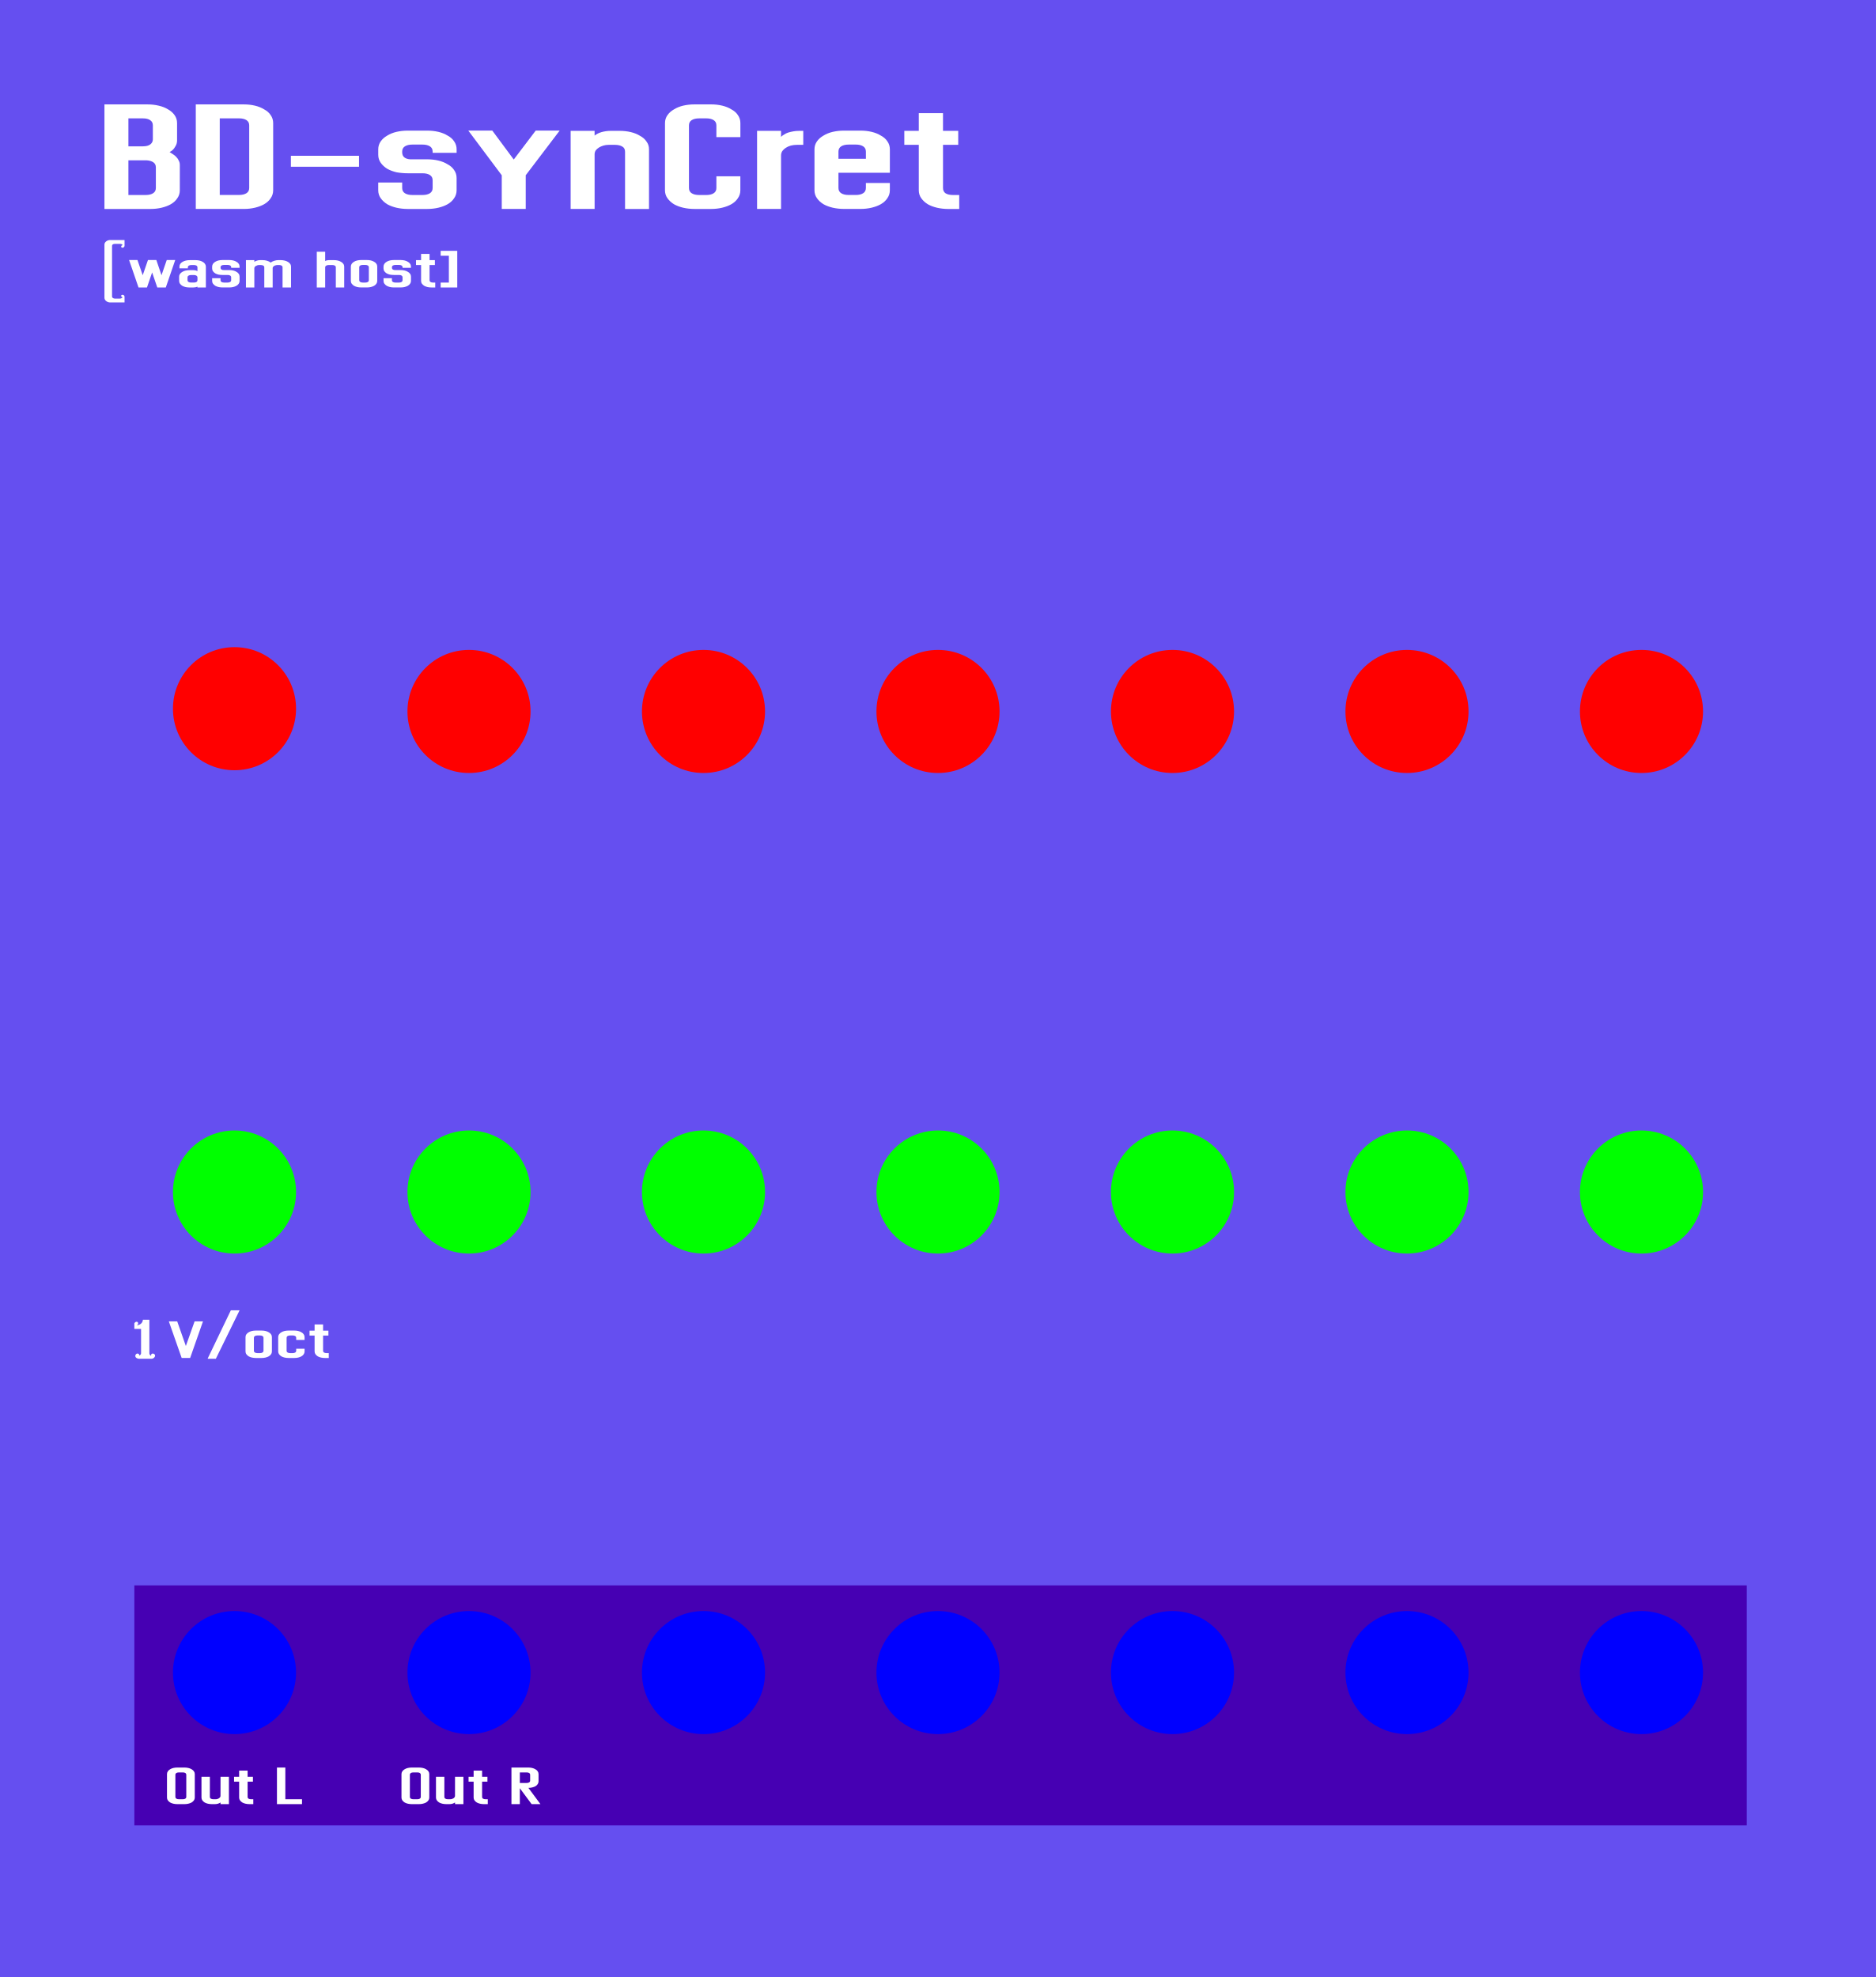
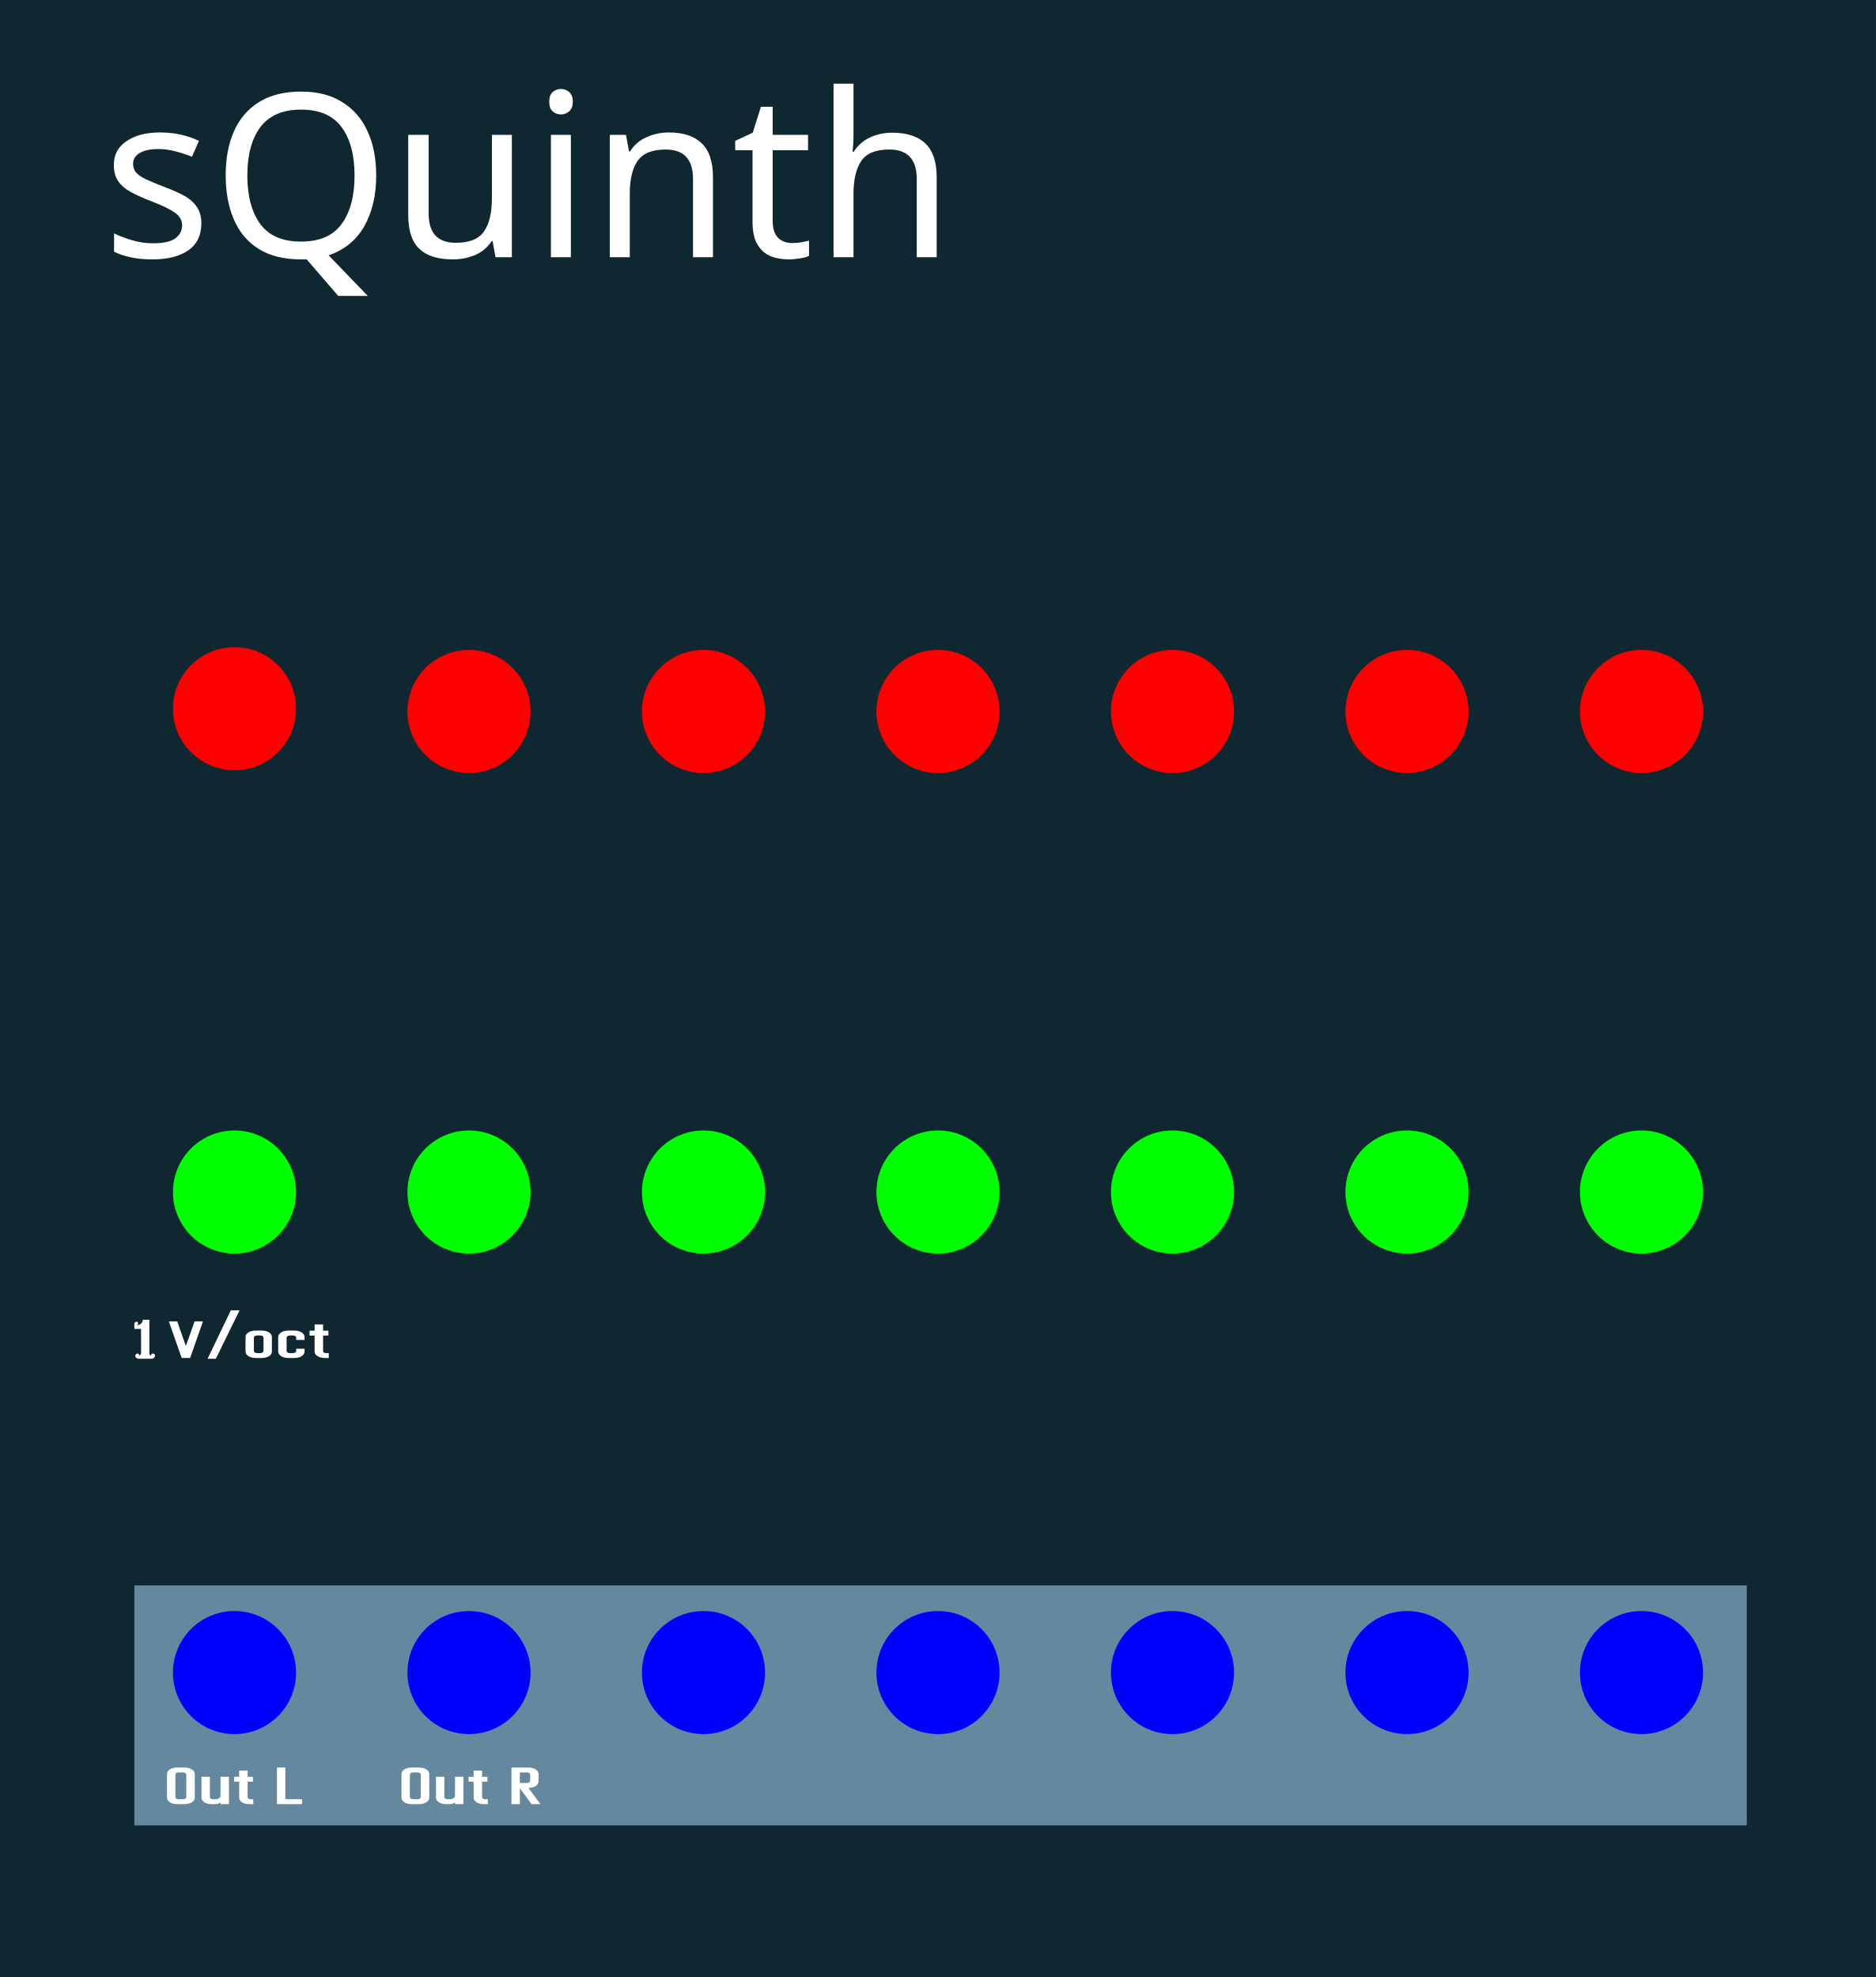
<svg xmlns="http://www.w3.org/2000/svg" width="121.92mm" height="128.5mm" viewBox="0 0 121.92 128.5" version="1.1" id="svg8" xml:space="preserve">
  <defs id="defs2" />
  <g id="layer1" transform="translate(0,-168.5)" style="display:inline">
-     <rect style="display:inline;opacity:1;vector-effect:none;fill:#654ff0;fill-opacity:1;fill-rule:evenodd;stroke:none;stroke-width:1.299;stroke-linecap:butt;stroke-linejoin:miter;stroke-miterlimit:4;stroke-dasharray:none;stroke-dashoffset:0;stroke-opacity:1;paint-order:normal" id="rect420" width="121.92" height="128.5" x="-7.1054274e-15" y="168.5" />
-     <rect style="display:inline;fill:#4600b3;fill-opacity:1;stroke-width:0.265" id="rect5" width="104.792" height="15.599" x="8.731" y="271.547" />
+     <rect style="display:inline;opacity:1;vector-effect:none;fill:#0f2731;fill-opacity:1;fill-rule:evenodd;stroke:none;stroke-width:1.299;stroke-linecap:butt;stroke-linejoin:miter;stroke-miterlimit:4;stroke-dasharray:none;stroke-dashoffset:0;stroke-opacity:1;paint-order:normal" id="rect420" width="121.92" height="128.5" x="-7.1054274e-15" y="168.5" />
+     <rect style="display:inline;fill:#64889e;fill-opacity:1;stroke-width:0.265" id="rect5" width="104.792" height="15.599" x="8.731" y="271.547" />
    <path d="m 9.037,256.816 q -0.085,0 -0.165,-0.051 -0.079,-0.051 -0.079,-0.136 0,-0.062 0.045,-0.108 0.04,-0.045 0.097,-0.045 0.045,0 0.085,0.034 0.028,0.017 0.028,0.062 0,0.011 -0.011,0.034 h -0.006 q 0.034,0 0.085,-0.04 0.051,-0.04 0.051,-0.102 V 254.875 H 8.731 v -0.363 q 0.023,-0.045 0.057,-0.068 0.04,-0.034 0.079,-0.034 0.108,0 0.108,0.102 0,0.108 -0.085,0.108 v 0.017 q 0.142,0 0.267,-0.097 0.114,-0.097 0.131,-0.261 h 0.42 v 2.186 q 0,0.062 0.04,0.102 0.051,0.04 0.04,0.04 0.057,0.028 0.04,0.017 -0.011,-0.034 -0.011,-0.051 0,-0.045 0.034,-0.062 0.028,-0.034 0.074,-0.034 0.062,0 0.108,0.04 0.045,0.04 0.045,0.085 0,0.091 -0.074,0.153 -0.074,0.062 -0.165,0.062 H 9.037 Z m 2.77,-0.051 -0.835,-2.379 h 0.545 l 0.562,1.601 0.568,-1.601 h 0.545 l -0.835,2.379 z m 1.697,0.023 1.499,-3.122 h 0.568 l -1.544,3.151 h -0.522 z m 2.452,-1.379 q 0,-0.102 0.057,-0.182 0.057,-0.08 0.148,-0.131 0.091,-0.057 0.21,-0.085 0.125,-0.028 0.255,-0.028 h 0.38 q 0.131,0 0.25,0.028 0.119,0.028 0.21,0.085 0.097,0.051 0.148,0.131 0.057,0.08 0.057,0.182 v 0.931 q 0,0.102 -0.057,0.182 -0.051,0.08 -0.148,0.136 -0.091,0.051 -0.21,0.08 -0.119,0.028 -0.25,0.028 h -0.38 q -0.131,0 -0.255,-0.028 -0.119,-0.028 -0.21,-0.08 -0.091,-0.057 -0.148,-0.136 -0.057,-0.08 -0.057,-0.182 z m 1.169,0.051 q 0,-0.08 -0.062,-0.119 -0.062,-0.04 -0.165,-0.04 h -0.165 q -0.108,0 -0.17,0.04 -0.062,0.04 -0.062,0.119 v 0.829 q 0,0.08 0.062,0.119 0.062,0.04 0.17,0.04 h 0.165 q 0.102,0 0.165,-0.04 0.062,-0.04 0.062,-0.119 z m 0.954,-0.051 q 0,-0.102 0.057,-0.182 0.057,-0.08 0.148,-0.131 0.091,-0.057 0.21,-0.085 0.125,-0.028 0.255,-0.028 h 0.38 q 0.131,0 0.25,0.028 0.119,0.028 0.21,0.085 0.097,0.051 0.148,0.131 0.057,0.08 0.057,0.182 v 0.182 H 19.25 v -0.131 q 0,-0.08 -0.062,-0.119 -0.062,-0.04 -0.165,-0.04 h -0.165 q -0.108,0 -0.17,0.04 -0.062,0.04 -0.062,0.119 v 0.829 q 0,0.08 0.062,0.119 0.062,0.04 0.17,0.04 h 0.165 q 0.102,0 0.165,-0.04 0.062,-0.04 0.062,-0.119 v -0.125 h 0.545 v 0.176 q 0,0.102 -0.057,0.182 -0.051,0.08 -0.148,0.136 -0.091,0.051 -0.21,0.08 -0.119,0.028 -0.25,0.028 h -0.38 q -0.131,0 -0.255,-0.028 -0.119,-0.028 -0.21,-0.08 -0.091,-0.057 -0.148,-0.136 -0.057,-0.08 -0.057,-0.182 z m 3.264,-0.42 v 0.318 h -0.346 v 0.982 q 0,0.08 0.057,0.119 0.062,0.04 0.17,0.04 h 0.142 v 0.318 h -0.25 q -0.131,0 -0.255,-0.028 -0.119,-0.028 -0.21,-0.08 -0.091,-0.057 -0.148,-0.136 -0.057,-0.08 -0.057,-0.182 v -1.033 h -0.329 v -0.318 h 0.329 v -0.403 h 0.551 v 0.403 z" id="text4" style="font-size:4.939px;font-family:Dhurjati;-inkscape-font-specification:'Dhurjati, Normal';fill:#ffffff;stroke-width:0.265" aria-label="1V/oct" />
    <path d="m 10.852,283.811 q 0,-0.102 0.057,-0.182 0.057,-0.08 0.148,-0.131 0.091,-0.057 0.21,-0.085 0.125,-0.028 0.255,-0.028 h 0.466 q 0.131,0 0.25,0.028 0.125,0.028 0.216,0.085 0.091,0.051 0.148,0.131 0.057,0.08 0.057,0.182 v 1.527 q 0,0.102 -0.057,0.182 -0.057,0.08 -0.148,0.136 -0.091,0.051 -0.216,0.08 -0.119,0.028 -0.25,0.028 h -0.466 q -0.131,0 -0.255,-0.028 -0.119,-0.028 -0.21,-0.08 -0.091,-0.057 -0.148,-0.136 -0.057,-0.08 -0.057,-0.182 z m 1.255,0.051 q 0,-0.08 -0.062,-0.119 -0.057,-0.04 -0.165,-0.04 h -0.25 q -0.108,0 -0.17,0.04 -0.062,0.04 -0.062,0.119 v 1.425 q 0,0.08 0.062,0.119 0.062,0.04 0.17,0.04 h 0.25 q 0.108,0 0.165,-0.04 0.062,-0.04 0.062,-0.119 z m 2.225,0.125 h 0.545 v 1.777 h -0.545 v -0.108 q -0.062,0.045 -0.165,0.08 -0.097,0.028 -0.199,0.028 h -0.204 q -0.131,0 -0.255,-0.028 -0.119,-0.028 -0.21,-0.08 -0.091,-0.057 -0.148,-0.136 -0.057,-0.08 -0.057,-0.182 v -1.351 h 0.545 v 1.3 q 0,0.08 0.062,0.119 0.062,0.04 0.17,0.04 h 0.142 q 0.062,0 0.119,-0.017 0.057,-0.017 0.102,-0.045 0.045,-0.034 0.068,-0.068 0.028,-0.04 0.028,-0.085 z m 2.106,0 v 0.318 h -0.346 v 0.982 q 0,0.08 0.057,0.119 0.062,0.04 0.17,0.04 h 0.142 v 0.318 h -0.25 q -0.131,0 -0.255,-0.028 -0.119,-0.028 -0.21,-0.08 -0.091,-0.057 -0.148,-0.136 -0.057,-0.08 -0.057,-0.182 v -1.033 h -0.329 v -0.318 h 0.329 v -0.403 h 0.551 v 0.403 z m 3.19,1.777 h -1.629 v -2.379 h 0.545 v 2.061 h 1.084 z" id="text4-3" style="font-size:4.939px;font-family:Dhurjati;-inkscape-font-specification:'Dhurjati, Normal';fill:#ffffff;stroke-width:0.265" aria-label="Out L" />
    <path d="m 26.092,283.811 q 0,-0.102 0.057,-0.182 0.057,-0.08 0.148,-0.131 0.091,-0.057 0.21,-0.085 0.125,-0.028 0.255,-0.028 h 0.466 q 0.131,0 0.25,0.028 0.125,0.028 0.216,0.085 0.091,0.051 0.148,0.131 0.057,0.08 0.057,0.182 v 1.527 q 0,0.102 -0.057,0.182 -0.057,0.08 -0.148,0.136 -0.091,0.051 -0.216,0.08 -0.119,0.028 -0.25,0.028 h -0.466 q -0.131,0 -0.255,-0.028 -0.119,-0.028 -0.21,-0.08 -0.091,-0.057 -0.148,-0.136 -0.057,-0.08 -0.057,-0.182 z m 1.255,0.051 q 0,-0.08 -0.062,-0.119 -0.057,-0.04 -0.165,-0.04 h -0.25 q -0.108,0 -0.17,0.04 -0.062,0.04 -0.062,0.119 v 1.425 q 0,0.08 0.062,0.119 0.062,0.04 0.17,0.04 h 0.25 q 0.108,0 0.165,-0.04 0.062,-0.04 0.062,-0.119 z m 2.225,0.125 h 0.545 v 1.777 h -0.545 v -0.108 q -0.062,0.045 -0.165,0.08 -0.097,0.028 -0.199,0.028 h -0.204 q -0.131,0 -0.255,-0.028 -0.119,-0.028 -0.21,-0.08 -0.091,-0.057 -0.148,-0.136 -0.057,-0.08 -0.057,-0.182 v -1.351 h 0.545 v 1.3 q 0,0.08 0.062,0.119 0.062,0.04 0.17,0.04 h 0.142 q 0.062,0 0.119,-0.017 0.057,-0.017 0.102,-0.045 0.045,-0.034 0.068,-0.068 0.028,-0.04 0.028,-0.085 z m 2.106,0 v 0.318 h -0.346 v 0.982 q 0,0.08 0.057,0.119 0.062,0.04 0.17,0.04 h 0.142 v 0.318 h -0.25 q -0.131,0 -0.255,-0.028 -0.119,-0.028 -0.21,-0.08 -0.091,-0.057 -0.148,-0.136 -0.057,-0.08 -0.057,-0.182 v -1.033 h -0.329 v -0.318 h 0.329 v -0.403 h 0.551 v 0.403 z m 2.662,0.721 0.783,1.056 h -0.573 l -0.766,-1.033 v 1.033 h -0.545 v -2.379 h 1.096 q 0.131,0 0.25,0.028 0.119,0.028 0.21,0.085 0.097,0.051 0.148,0.131 0.057,0.08 0.057,0.182 v 0.471 q 0,0.102 -0.057,0.182 -0.051,0.08 -0.142,0.136 -0.091,0.051 -0.216,0.08 -0.119,0.028 -0.244,0.028 z m 0.114,-0.846 q 0,-0.08 -0.062,-0.119 -0.062,-0.04 -0.17,-0.04 h -0.437 v 0.687 h 0.437 q 0.108,0 0.17,-0.04 0.062,-0.04 0.062,-0.119 z" id="text4-3-7" style="font-size:4.939px;font-family:Dhurjati;-inkscape-font-specification:'Dhurjati, Normal';fill:#ffffff;stroke-width:0.265" aria-label="Out R" />
-     <path d="m 11.686,12.366 q 0,0.292 -0.162,0.519 -0.146,0.227 -0.422,0.389 -0.26,0.146 -0.6,0.227 -0.341,0.081 -0.714,0.081 H 6.788 V 6.786 H 9.594 q 0.373,0 0.714,0.081 0.357,0.081 0.616,0.243 0.26,0.146 0.422,0.373 0.162,0.227 0.162,0.519 v 1.135 q 0,0.097 -0.032,0.211 -0.032,0.097 -0.097,0.195 -0.049,0.097 -0.146,0.195 -0.081,0.081 -0.211,0.146 0.114,0.065 0.227,0.146 0.13,0.081 0.227,0.195 0.097,0.097 0.146,0.227 0.065,0.114 0.065,0.276 z m -2.206,0.308 q 0.292,0 0.47,-0.114 Q 10.129,12.447 10.129,12.22 V 10.874 q 0,-0.211 -0.162,-0.324 Q 9.805,10.436 9.513,10.419 H 8.345 v 2.255 z M 9.934,9.057 V 8.149 q 0,-0.227 -0.178,-0.341 Q 9.594,7.694 9.286,7.694 h -0.941 v 1.817 h 0.941 q 0.324,0 0.487,-0.13 Q 9.934,9.252 9.934,9.057 Z M 15.855,6.786 q 0.373,0 0.714,0.081 0.341,0.081 0.6,0.243 0.276,0.146 0.422,0.373 0.162,0.227 0.162,0.519 v 4.363 q 0,0.292 -0.162,0.519 -0.146,0.227 -0.422,0.389 -0.26,0.146 -0.6,0.227 -0.341,0.081 -0.714,0.081 H 12.724 V 6.786 Z m 0.341,1.362 q 0,-0.227 -0.178,-0.341 -0.178,-0.114 -0.487,-0.114 h -1.249 v 4.979 h 1.249 q 0.308,0 0.487,-0.114 0.178,-0.114 0.178,-0.341 z m 2.709,2.692 v -0.714 h 4.428 v 0.714 h -4.428 z m 7.591,0.422 q -0.373,0 -0.73,-0.065 -0.341,-0.081 -0.6,-0.227 -0.26,-0.162 -0.422,-0.389 -0.162,-0.227 -0.162,-0.519 V 9.706 q 0,-0.292 0.162,-0.519 0.162,-0.227 0.422,-0.373 0.26,-0.162 0.6,-0.243 0.357,-0.081 0.73,-0.081 h 1.265 q 0.389,0 0.73,0.081 0.341,0.081 0.6,0.243 0.276,0.146 0.422,0.373 0.162,0.227 0.162,0.519 V 9.933 H 28.117 v -0.081 q 0,-0.227 -0.178,-0.341 -0.178,-0.114 -0.487,-0.114 h -0.649 q -0.308,0 -0.487,0.114 -0.178,0.114 -0.178,0.341 v 0.049 q 0,0.243 0.178,0.357 0.178,0.114 0.487,0.097 h 0.957 q 0.389,0 0.73,0.081 0.341,0.081 0.6,0.243 0.276,0.146 0.422,0.373 0.162,0.227 0.162,0.519 v 0.795 q 0,0.292 -0.162,0.519 -0.146,0.227 -0.422,0.389 -0.26,0.146 -0.6,0.227 -0.341,0.081 -0.73,0.081 h -1.265 q -0.373,0 -0.73,-0.081 -0.341,-0.081 -0.6,-0.227 -0.26,-0.162 -0.422,-0.389 -0.162,-0.227 -0.162,-0.519 v -0.503 h 1.557 v 0.357 q 0,0.227 0.178,0.341 0.178,0.114 0.487,0.114 h 0.649 q 0.308,0 0.487,-0.114 0.178,-0.114 0.178,-0.341 v -0.503 q 0,-0.227 -0.178,-0.341 -0.178,-0.114 -0.487,-0.114 z m 5.498,-2.774 1.395,1.881 1.427,-1.881 h 1.557 l -2.206,2.903 v 2.19 H 32.609 V 11.393 L 30.436,8.489 Z m 6.65,5.093 H 37.086 V 8.505 h 1.557 v 0.308 q 0.178,-0.146 0.454,-0.227 0.292,-0.081 0.6,-0.081 h 0.568 q 0.389,0 0.73,0.081 0.341,0.081 0.6,0.243 0.276,0.146 0.422,0.373 0.162,0.211 0.162,0.503 V 13.582 H 40.622 V 9.868 q 0,-0.243 -0.178,-0.341 Q 40.265,9.414 39.957,9.414 h -0.405 q -0.178,0 -0.341,0.049 -0.162,0.049 -0.292,0.13 -0.13,0.081 -0.211,0.195 -0.065,0.114 -0.065,0.243 z m 4.574,-5.58 q 0,-0.292 0.162,-0.519 0.162,-0.227 0.422,-0.373 0.26,-0.162 0.6,-0.243 0.357,-0.081 0.73,-0.081 h 1.087 q 0.373,0 0.714,0.081 0.341,0.081 0.6,0.243 0.276,0.146 0.422,0.373 0.162,0.227 0.162,0.519 V 8.911 H 46.558 V 8.149 q 0,-0.227 -0.178,-0.341 -0.178,-0.114 -0.47,-0.114 h -0.47 q -0.308,0 -0.487,0.114 -0.178,0.114 -0.178,0.341 v 4.071 q 0,0.227 0.178,0.341 0.178,0.114 0.487,0.114 h 0.47 q 0.292,0 0.47,-0.114 0.178,-0.114 0.178,-0.341 v -0.762 h 1.557 v 0.908 q 0,0.292 -0.162,0.519 -0.146,0.227 -0.422,0.389 -0.26,0.146 -0.6,0.227 -0.341,0.081 -0.714,0.081 h -1.087 q -0.373,0 -0.73,-0.081 -0.341,-0.081 -0.6,-0.227 -0.26,-0.162 -0.422,-0.389 -0.162,-0.227 -0.162,-0.519 z m 7.542,5.58 H 49.202 V 8.505 h 1.557 V 8.895 q 0.081,-0.081 0.195,-0.146 0.114,-0.081 0.26,-0.13 0.162,-0.049 0.341,-0.081 0.178,-0.032 0.373,-0.032 h 0.276 V 9.414 H 51.797 q -0.211,0 -0.405,0.049 -0.178,0.049 -0.324,0.146 -0.13,0.081 -0.227,0.211 -0.081,0.13 -0.081,0.292 z m 7.072,-2.352 h -3.341 v 0.989 q 0,0.227 0.178,0.341 0.178,0.114 0.487,0.114 h 0.47 q 0.292,0 0.47,-0.114 0.178,-0.114 0.178,-0.341 v -0.324 h 1.557 v 0.47 q 0,0.292 -0.162,0.519 -0.146,0.227 -0.422,0.389 -0.26,0.146 -0.6,0.227 -0.341,0.081 -0.714,0.081 H 54.846 q -0.373,0 -0.73,-0.081 -0.341,-0.081 -0.6,-0.227 Q 53.257,13.112 53.095,12.885 52.933,12.658 52.933,12.366 V 9.706 q 0,-0.292 0.162,-0.519 0.162,-0.227 0.422,-0.373 0.26,-0.162 0.6,-0.243 0.357,-0.081 0.73,-0.081 h 1.087 q 0.373,0 0.714,0.081 0.341,0.081 0.6,0.243 0.276,0.146 0.422,0.373 0.162,0.227 0.162,0.519 z M 56.274,9.852 q 0,-0.227 -0.178,-0.341 -0.178,-0.114 -0.47,-0.114 h -0.47 q -0.308,0 -0.487,0.114 -0.178,0.114 -0.178,0.341 v 0.47 h 1.784 z M 62.275,8.505 V 9.414 h -0.989 v 2.806 q 0,0.227 0.162,0.341 0.178,0.114 0.487,0.114 h 0.405 v 0.908 h -0.714 q -0.373,0 -0.73,-0.081 -0.341,-0.081 -0.6,-0.227 -0.26,-0.162 -0.422,-0.389 -0.162,-0.227 -0.162,-0.519 V 9.414 h -0.941 V 8.505 h 0.941 V 7.354 h 1.573 v 1.152 z" id="text1" style="font-size:14.111px;font-family:Dhurjati;-inkscape-font-specification:'Dhurjati, Normal';stroke-width:0.265;fill:#ffffff;fill-opacity:1" aria-label="BD-synCret" transform="translate(0,168.5)" />
-     <path d="m 7.157,19.66 q -0.148,0 -0.261,-0.097 -0.108,-0.085 -0.108,-0.216 V 15.902 q 0,-0.125 0.108,-0.21 0.114,-0.091 0.261,-0.091 h 0.937 v 0.375 q 0,0.045 -0.04,0.085 -0.034,0.04 -0.091,0.04 -0.04,0 -0.062,-0.023 -0.028,-0.017 -0.028,-0.04 0,-0.04 0.028,-0.074 0.023,-0.023 0.062,-0.023 0,-0.045 -0.051,-0.068 -0.057,-0.023 -0.131,-0.023 H 7.469 q -0.079,0 -0.136,0.034 -0.051,0.04 -0.051,0.091 v 3.31 q 0,0.045 0.051,0.079 0.057,0.045 0.136,0.045 h 0.312 q 0.074,0 0.131,-0.034 0.051,-0.023 0.051,-0.062 -0.04,0 -0.062,-0.023 -0.028,-0.034 -0.028,-0.068 0,-0.028 0.028,-0.045 0.023,-0.017 0.062,-0.017 0.057,0 0.091,0.034 0.04,0.04 0.04,0.091 v 0.375 H 7.157 Z M 10.222,18.684 9.887,17.707 9.552,18.684 H 9.002 L 8.389,16.901 h 0.545 l 0.341,0.988 0.341,-0.988 h 0.545 l 0.335,0.988 0.341,-0.988 h 0.551 l -0.613,1.783 z m 1.419,-0.704 q 0,-0.097 0.057,-0.176 0.057,-0.079 0.148,-0.131 0.091,-0.057 0.21,-0.085 0.125,-0.028 0.255,-0.028 h 0.272 q 0.028,0 0.062,0.006 0.04,0 0.074,0.011 0.034,0.006 0.062,0.023 0.034,0.011 0.051,0.023 v -0.238 q 0,-0.079 -0.062,-0.119 -0.062,-0.04 -0.165,-0.04 h -0.165 q -0.108,0 -0.17,0.04 -0.062,0.04 -0.062,0.119 v 0.057 h -0.545 v -0.114 q 0,-0.097 0.051,-0.176 0.057,-0.079 0.148,-0.131 0.097,-0.057 0.216,-0.085 0.119,-0.028 0.25,-0.028 h 0.386 q 0.131,0 0.25,0.028 0.119,0.028 0.21,0.085 0.097,0.051 0.148,0.131 0.057,0.079 0.057,0.176 v 1.357 h -0.545 v -0.051 q -0.125,0.051 -0.278,0.051 h -0.244 q -0.131,0 -0.255,-0.028 -0.119,-0.028 -0.21,-0.079 -0.091,-0.057 -0.148,-0.136 -0.057,-0.079 -0.057,-0.176 z m 1.192,0.051 q -0.006,-0.079 -0.068,-0.114 -0.057,-0.04 -0.159,-0.04 h -0.187 q -0.108,0 -0.17,0.04 -0.062,0.04 -0.062,0.119 v 0.17 q 0,0.079 0.062,0.119 0.062,0.04 0.17,0.04 h 0.187 q 0.102,0 0.165,-0.04 0.062,-0.04 0.062,-0.119 z m 1.624,-0.159 q -0.131,0 -0.255,-0.023 -0.119,-0.028 -0.21,-0.079 -0.091,-0.057 -0.148,-0.136 -0.057,-0.079 -0.057,-0.182 v -0.125 q 0,-0.102 0.057,-0.182 0.057,-0.079 0.148,-0.131 0.091,-0.057 0.21,-0.085 0.125,-0.028 0.255,-0.028 h 0.443 q 0.136,0 0.255,0.028 0.119,0.028 0.21,0.085 0.097,0.051 0.148,0.131 0.057,0.079 0.057,0.182 v 0.079 h -0.545 v -0.028 q 0,-0.079 -0.062,-0.119 -0.062,-0.04 -0.17,-0.04 h -0.227 q -0.108,0 -0.17,0.04 -0.062,0.04 -0.062,0.119 v 0.017 q 0,0.085 0.062,0.125 0.062,0.04 0.17,0.034 h 0.335 q 0.136,0 0.255,0.028 0.119,0.028 0.21,0.085 0.097,0.051 0.148,0.131 0.057,0.079 0.057,0.182 v 0.278 q 0,0.102 -0.057,0.182 -0.051,0.079 -0.148,0.136 -0.091,0.051 -0.21,0.079 -0.119,0.028 -0.255,0.028 H 14.457 q -0.131,0 -0.255,-0.028 -0.119,-0.028 -0.21,-0.079 -0.091,-0.057 -0.148,-0.136 -0.057,-0.079 -0.057,-0.182 v -0.176 h 0.545 v 0.125 q 0,0.079 0.062,0.119 0.062,0.04 0.17,0.04 h 0.227 q 0.108,0 0.17,-0.04 0.062,-0.04 0.062,-0.119 v -0.176 q 0,-0.079 -0.062,-0.119 -0.062,-0.04 -0.17,-0.04 z m 2.072,0.812 h -0.545 v -1.777 h 0.545 v 0.108 q 0.079,-0.045 0.17,-0.074 0.091,-0.034 0.199,-0.034 h 0.159 q 0.159,0 0.295,0.04 0.142,0.04 0.238,0.119 0.119,-0.085 0.244,-0.119 0.131,-0.04 0.25,-0.04 h 0.159 q 0.131,0 0.25,0.028 0.125,0.028 0.216,0.085 0.091,0.051 0.148,0.131 0.057,0.074 0.057,0.176 v 1.357 H 18.363 v -1.3 q 0,-0.085 -0.062,-0.119 -0.057,-0.04 -0.165,-0.04 h -0.097 q -0.057,0 -0.114,0.017 -0.057,0.011 -0.102,0.04 -0.04,0.023 -0.068,0.057 -0.028,0.034 -0.034,0.074 v 1.272 h -0.545 v -1.3 q 0,-0.085 -0.062,-0.119 -0.062,-0.04 -0.165,-0.04 h -0.102 q -0.062,0 -0.119,0.017 -0.057,0.017 -0.102,0.045 -0.045,0.028 -0.074,0.068 -0.023,0.04 -0.023,0.085 z m 4.604,0 h -0.545 v -2.322 h 0.545 v 0.607 q 0.023,-0.017 0.051,-0.028 0.028,-0.011 0.062,-0.017 0.034,-0.011 0.068,-0.011 0.04,-0.006 0.074,-0.006 h 0.312 q 0.136,0 0.255,0.028 0.119,0.028 0.21,0.085 0.097,0.051 0.148,0.131 0.057,0.074 0.057,0.176 v 1.357 h -0.545 v -1.3 q 0,-0.085 -0.062,-0.119 -0.062,-0.04 -0.17,-0.04 h -0.227 q -0.102,0 -0.165,0.04 -0.062,0.034 -0.068,0.108 z m 1.669,-1.357 q 0,-0.102 0.057,-0.182 0.057,-0.079 0.148,-0.131 0.091,-0.057 0.21,-0.085 0.125,-0.028 0.255,-0.028 h 0.38 q 0.131,0 0.25,0.028 0.119,0.028 0.21,0.085 0.097,0.051 0.148,0.131 0.057,0.079 0.057,0.182 v 0.931 q 0,0.102 -0.057,0.182 -0.051,0.079 -0.148,0.136 -0.091,0.051 -0.21,0.079 -0.119,0.028 -0.25,0.028 h -0.38 q -0.131,0 -0.255,-0.028 -0.119,-0.028 -0.21,-0.079 -0.091,-0.057 -0.148,-0.136 -0.057,-0.079 -0.057,-0.182 z m 1.169,0.051 q 0,-0.079 -0.062,-0.119 -0.062,-0.04 -0.165,-0.04 h -0.165 q -0.108,0 -0.17,0.04 -0.062,0.04 -0.062,0.119 v 0.829 q 0,0.079 0.062,0.119 0.062,0.04 0.17,0.04 h 0.165 q 0.102,0 0.165,-0.04 0.062,-0.04 0.062,-0.119 z m 1.624,0.494 q -0.131,0 -0.255,-0.023 -0.119,-0.028 -0.21,-0.079 -0.091,-0.057 -0.148,-0.136 -0.057,-0.079 -0.057,-0.182 v -0.125 q 0,-0.102 0.057,-0.182 0.057,-0.079 0.148,-0.131 0.091,-0.057 0.21,-0.085 0.125,-0.028 0.255,-0.028 h 0.443 q 0.136,0 0.255,0.028 0.119,0.028 0.21,0.085 0.097,0.051 0.148,0.131 0.057,0.079 0.057,0.182 v 0.079 H 26.163 v -0.028 q 0,-0.079 -0.062,-0.119 -0.062,-0.04 -0.17,-0.04 h -0.227 q -0.108,0 -0.17,0.04 -0.062,0.04 -0.062,0.119 v 0.017 q 0,0.085 0.062,0.125 0.062,0.04 0.17,0.034 h 0.335 q 0.136,0 0.255,0.028 0.119,0.028 0.21,0.085 0.097,0.051 0.148,0.131 0.057,0.079 0.057,0.182 v 0.278 q 0,0.102 -0.057,0.182 -0.051,0.079 -0.148,0.136 -0.091,0.051 -0.21,0.079 -0.119,0.028 -0.255,0.028 h -0.443 q -0.131,0 -0.255,-0.028 -0.119,-0.028 -0.21,-0.079 -0.091,-0.057 -0.148,-0.136 -0.057,-0.079 -0.057,-0.182 v -0.176 h 0.545 v 0.125 q 0,0.079 0.062,0.119 0.062,0.04 0.17,0.04 h 0.227 q 0.108,0 0.17,-0.04 0.062,-0.04 0.062,-0.119 v -0.176 q 0,-0.079 -0.062,-0.119 -0.062,-0.04 -0.17,-0.04 z m 2.668,-0.965 v 0.318 h -0.346 v 0.982 q 0,0.079 0.057,0.119 0.062,0.04 0.17,0.04 h 0.142 v 0.318 h -0.25 q -0.131,0 -0.255,-0.028 -0.119,-0.028 -0.21,-0.079 -0.091,-0.057 -0.148,-0.136 -0.057,-0.079 -0.057,-0.182 v -1.033 h -0.329 v -0.318 h 0.329 V 16.504 h 0.551 v 0.403 z m 0.375,1.777 v -0.318 h 0.534 v -1.743 h -0.534 v -0.318 h 1.079 v 2.379 z" id="text3" style="font-size:4.939px;font-family:Dhurjati;-inkscape-font-specification:'Dhurjati, Normal';stroke-width:0.265;fill:#ffffff;fill-opacity:1" aria-label="(wasm host]" transform="translate(0,168.5)" />
+     <text xml:space="preserve" style="font-size:14.851px;font-family:Uroob;-inkscape-font-specification:Uroob;fill:#ffffff;stroke-width:0.437;fill-opacity:1" x="6.647" y="185.217" id="text1">
+       <tspan style="stroke-width:0.437;fill:#ffffff;fill-opacity:1" x="6.647" y="185.217" id="tspan2">sQuinth</tspan>
+     </text>
  </g>
  <g id="layer2">
    <circle style="display:inline;opacity:1;vector-effect:none;fill:#ff0000;fill-opacity:1;fill-rule:evenodd;stroke:none;stroke-width:1;stroke-linecap:butt;stroke-linejoin:miter;stroke-miterlimit:4;stroke-dasharray:none;stroke-dashoffset:0;stroke-opacity:1;paint-order:normal" id="path4954" cx="15.24" cy="46.063" r="4" />
    <circle style="display:inline;vector-effect:none;fill:#ff0000;fill-opacity:1;fill-rule:evenodd;stroke:none;stroke-width:1;stroke-linecap:butt;stroke-linejoin:miter;stroke-miterlimit:4;stroke-dasharray:none;stroke-dashoffset:0;stroke-opacity:1;paint-order:normal" id="path4954-0" cx="30.48" cy="46.243" r="4" />
    <circle style="display:inline;vector-effect:none;fill:#ff0000;fill-opacity:1;fill-rule:evenodd;stroke:none;stroke-width:1;stroke-linecap:butt;stroke-linejoin:miter;stroke-miterlimit:4;stroke-dasharray:none;stroke-dashoffset:0;stroke-opacity:1;paint-order:normal" id="path4954-0-9" cx="45.72" cy="46.243" r="4" />
    <circle style="display:inline;vector-effect:none;fill:#ff0000;fill-opacity:1;fill-rule:evenodd;stroke:none;stroke-width:1;stroke-linecap:butt;stroke-linejoin:miter;stroke-miterlimit:4;stroke-dasharray:none;stroke-dashoffset:0;stroke-opacity:1;paint-order:normal" id="path4954-0-9-3" cx="60.96" cy="46.243" r="4" />
    <circle style="display:inline;vector-effect:none;fill:#ff0000;fill-opacity:1;fill-rule:evenodd;stroke:none;stroke-width:1;stroke-linecap:butt;stroke-linejoin:miter;stroke-miterlimit:4;stroke-dasharray:none;stroke-dashoffset:0;stroke-opacity:1;paint-order:normal" id="path4954-0-9-3-6" cx="76.2" cy="46.243" r="4" />
    <circle style="display:inline;vector-effect:none;fill:#ff0000;fill-opacity:1;fill-rule:evenodd;stroke:none;stroke-width:1;stroke-linecap:butt;stroke-linejoin:miter;stroke-miterlimit:4;stroke-dasharray:none;stroke-dashoffset:0;stroke-opacity:1;paint-order:normal" id="path4954-0-9-3-6-0" cx="91.44" cy="46.243" r="4" />
    <circle style="display:inline;vector-effect:none;fill:#ff0000;fill-opacity:1;fill-rule:evenodd;stroke:none;stroke-width:1;stroke-linecap:butt;stroke-linejoin:miter;stroke-miterlimit:4;stroke-dasharray:none;stroke-dashoffset:0;stroke-opacity:1;paint-order:normal" id="path4954-0-9-3-6-0-6" cx="106.68" cy="46.243" r="4" />
    <circle r="4" cy="77.478" cx="15.24" id="circle4956" style="display:inline;opacity:1;vector-effect:none;fill:#00ff00;fill-opacity:1;fill-rule:evenodd;stroke:none;stroke-width:1;stroke-linecap:butt;stroke-linejoin:miter;stroke-miterlimit:4;stroke-dasharray:none;stroke-dashoffset:0;stroke-opacity:1;paint-order:normal" />
    <circle r="4" cy="77.478" cx="30.48" id="circle4956-6" style="display:inline;vector-effect:none;fill:#00ff00;fill-opacity:1;fill-rule:evenodd;stroke:none;stroke-width:1;stroke-linecap:butt;stroke-linejoin:miter;stroke-miterlimit:4;stroke-dasharray:none;stroke-dashoffset:0;stroke-opacity:1;paint-order:normal" />
    <circle r="4" cy="77.478" cx="45.72" id="circle4956-6-2" style="display:inline;vector-effect:none;fill:#00ff00;fill-opacity:1;fill-rule:evenodd;stroke:none;stroke-width:1;stroke-linecap:butt;stroke-linejoin:miter;stroke-miterlimit:4;stroke-dasharray:none;stroke-dashoffset:0;stroke-opacity:1;paint-order:normal" />
    <circle r="4" cy="77.478" cx="60.96" id="circle4956-6-2-9" style="display:inline;vector-effect:none;fill:#00ff00;fill-opacity:1;fill-rule:evenodd;stroke:none;stroke-width:1;stroke-linecap:butt;stroke-linejoin:miter;stroke-miterlimit:4;stroke-dasharray:none;stroke-dashoffset:0;stroke-opacity:1;paint-order:normal" />
    <circle r="4" cy="77.478" cx="76.2" id="circle4956-6-2-9-1" style="display:inline;vector-effect:none;fill:#00ff00;fill-opacity:1;fill-rule:evenodd;stroke:none;stroke-width:1;stroke-linecap:butt;stroke-linejoin:miter;stroke-miterlimit:4;stroke-dasharray:none;stroke-dashoffset:0;stroke-opacity:1;paint-order:normal" />
    <circle r="4" cy="77.478" cx="91.44" id="circle4956-6-2-9-1-2" style="display:inline;vector-effect:none;fill:#00ff00;fill-opacity:1;fill-rule:evenodd;stroke:none;stroke-width:1;stroke-linecap:butt;stroke-linejoin:miter;stroke-miterlimit:4;stroke-dasharray:none;stroke-dashoffset:0;stroke-opacity:1;paint-order:normal" />
    <circle r="4" cy="77.478" cx="106.68" id="circle4956-6-2-9-1-2-7" style="display:inline;vector-effect:none;fill:#00ff00;fill-opacity:1;fill-rule:evenodd;stroke:none;stroke-width:1;stroke-linecap:butt;stroke-linejoin:miter;stroke-miterlimit:4;stroke-dasharray:none;stroke-dashoffset:0;stroke-opacity:1;paint-order:normal" />
    <circle style="display:inline;opacity:1;vector-effect:none;fill:#0000ff;fill-opacity:1;fill-rule:evenodd;stroke:none;stroke-width:1;stroke-linecap:butt;stroke-linejoin:miter;stroke-miterlimit:4;stroke-dasharray:none;stroke-dashoffset:0;stroke-opacity:1;paint-order:normal" id="circle4958" cx="15.24" cy="108.713" r="4" />
    <circle style="display:inline;vector-effect:none;fill:#0000ff;fill-opacity:1;fill-rule:evenodd;stroke:none;stroke-width:1;stroke-linecap:butt;stroke-linejoin:miter;stroke-miterlimit:4;stroke-dasharray:none;stroke-dashoffset:0;stroke-opacity:1;paint-order:normal" id="circle4958-3" cx="30.48" cy="108.713" r="4" />
    <circle style="display:inline;vector-effect:none;fill:#0000ff;fill-opacity:1;fill-rule:evenodd;stroke:none;stroke-width:1;stroke-linecap:butt;stroke-linejoin:miter;stroke-miterlimit:4;stroke-dasharray:none;stroke-dashoffset:0;stroke-opacity:1;paint-order:normal" id="circle4958-3-6" cx="45.72" cy="108.713" r="4" />
    <circle style="display:inline;vector-effect:none;fill:#0000ff;fill-opacity:1;fill-rule:evenodd;stroke:none;stroke-width:1;stroke-linecap:butt;stroke-linejoin:miter;stroke-miterlimit:4;stroke-dasharray:none;stroke-dashoffset:0;stroke-opacity:1;paint-order:normal" id="circle4958-3-6-7" cx="60.96" cy="108.713" r="4" />
    <circle style="display:inline;vector-effect:none;fill:#0000ff;fill-opacity:1;fill-rule:evenodd;stroke:none;stroke-width:1;stroke-linecap:butt;stroke-linejoin:miter;stroke-miterlimit:4;stroke-dasharray:none;stroke-dashoffset:0;stroke-opacity:1;paint-order:normal" id="circle4958-3-6-7-5" cx="76.2" cy="108.713" r="4" />
    <circle style="display:inline;vector-effect:none;fill:#0000ff;fill-opacity:1;fill-rule:evenodd;stroke:none;stroke-width:1;stroke-linecap:butt;stroke-linejoin:miter;stroke-miterlimit:4;stroke-dasharray:none;stroke-dashoffset:0;stroke-opacity:1;paint-order:normal" id="circle4958-3-6-7-5-3" cx="91.44" cy="108.713" r="4" />
    <circle style="display:inline;vector-effect:none;fill:#0000ff;fill-opacity:1;fill-rule:evenodd;stroke:none;stroke-width:1;stroke-linecap:butt;stroke-linejoin:miter;stroke-miterlimit:4;stroke-dasharray:none;stroke-dashoffset:0;stroke-opacity:1;paint-order:normal" id="circle4958-3-6-7-5-3-5" cx="106.68" cy="108.713" r="4" />
  </g>
</svg>
